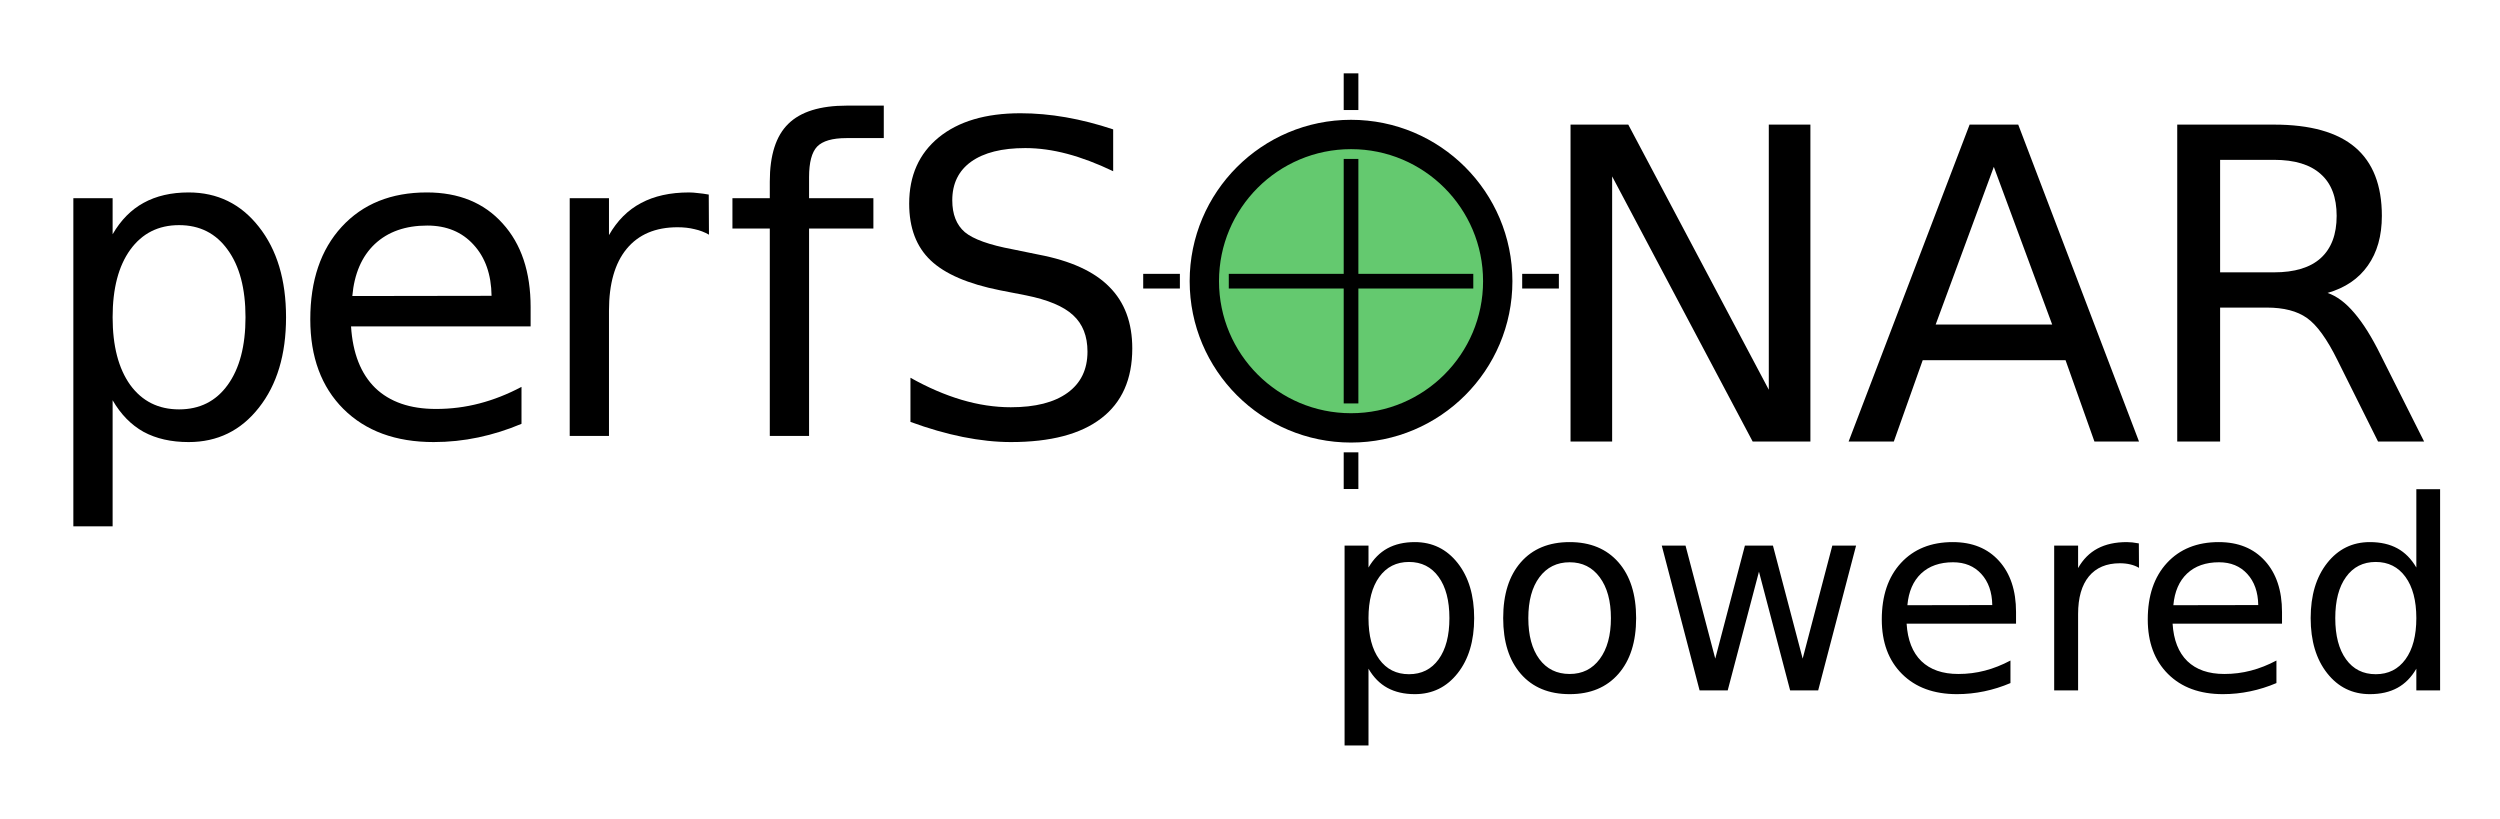
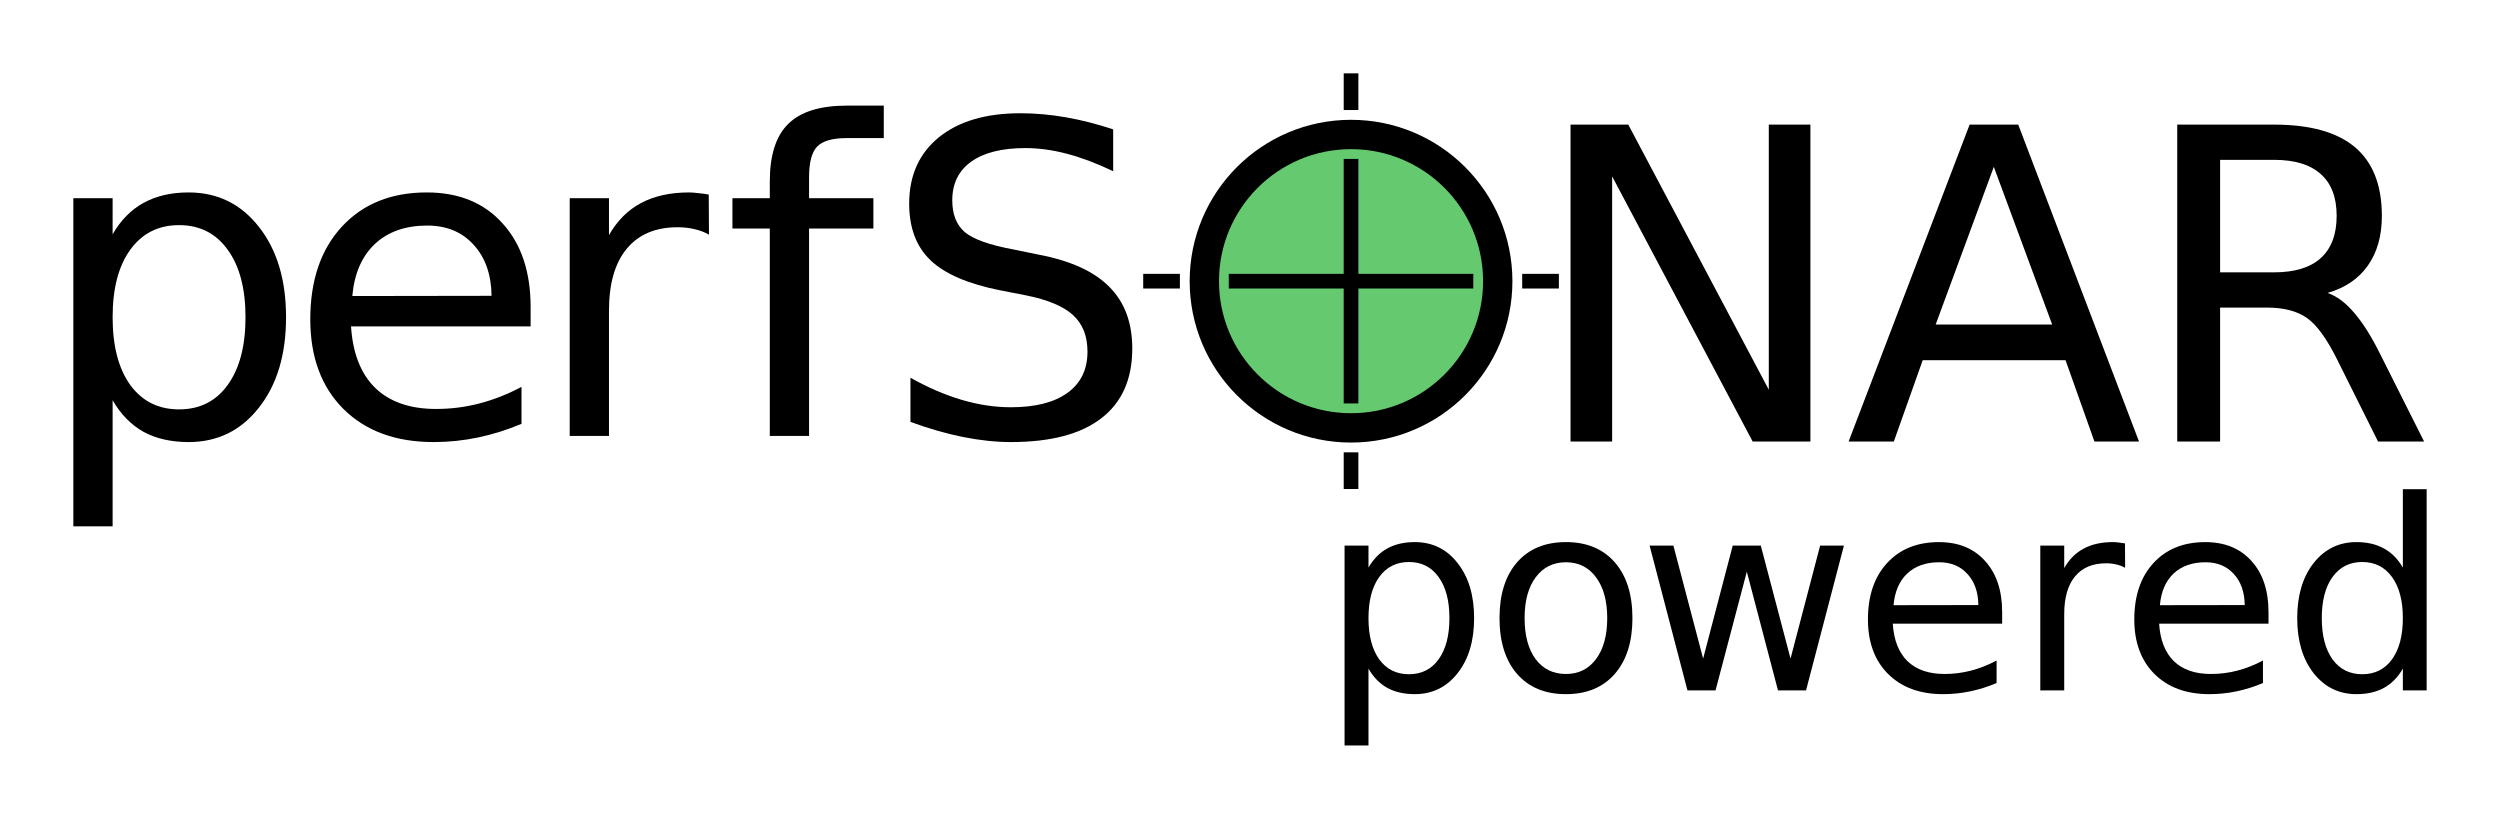
<svg xmlns="http://www.w3.org/2000/svg" width="511.235mm" height="167.446mm" viewBox="0 0 511.235 167.446" version="1.1" id="svg8">
  <defs id="defs2" />
  <g id="layer4" style="display:inline">
    <circle transform="translate(193.7791,-139.5)" style="display:inline;opacity:1;fill:#31b63f;fill-opacity:0.75;fill-rule:nonzero;stroke:none;stroke-width:6;stroke-linecap:square;stroke-linejoin:miter;stroke-miterlimit:4;stroke-dasharray:none;stroke-dashoffset:0;stroke-opacity:1" id="path3715-3" cy="197.014" cx="82.479" r="30" />
  </g>
  <g id="layer1" transform="translate(193.7791,-139.5)" style="display:inline">
    <circle style="opacity:1;fill:none;fill-opacity:1;fill-rule:nonzero;stroke:#000000;stroke-width:6;stroke-linecap:square;stroke-linejoin:miter;stroke-miterlimit:4;stroke-dasharray:none;stroke-dashoffset:0;stroke-opacity:1" id="path3715" cy="197" cx="82.5" r="30" />
    <path style="fill:none;fill-rule:evenodd;stroke:#000000;stroke-width:3;stroke-linecap:butt;stroke-linejoin:miter;stroke-miterlimit:4;stroke-dasharray:none;stroke-opacity:1" d="m 107.5,197 h -50" id="path4522" />
    <path style="fill:none;fill-rule:evenodd;stroke:#000000;stroke-width:3;stroke-linecap:butt;stroke-linejoin:miter;stroke-miterlimit:4;stroke-dasharray:none;stroke-opacity:1" d="M 82.5,222 V 172" id="path4522-6" />
    <path style="fill:none;fill-rule:evenodd;stroke:#000000;stroke-width:3;stroke-linecap:butt;stroke-linejoin:miter;stroke-miterlimit:4;stroke-dasharray:none;stroke-opacity:1" d="M 82.5,239.5 V 232" id="path4522-6-7" />
    <path style="fill:none;fill-rule:evenodd;stroke:#000000;stroke-width:3;stroke-linecap:butt;stroke-linejoin:miter;stroke-miterlimit:4;stroke-dasharray:none;stroke-opacity:1" d="m 82.5,162 v -7.5" id="path4522-6-7-3" />
    <path style="fill:none;fill-rule:evenodd;stroke:#000000;stroke-width:3;stroke-linecap:butt;stroke-linejoin:miter;stroke-miterlimit:4;stroke-dasharray:none;stroke-opacity:1" d="m 40,197 h 7.5" id="path4522-6-7-3-5" />
    <path style="fill:none;fill-rule:evenodd;stroke:#000000;stroke-width:3;stroke-linecap:butt;stroke-linejoin:miter;stroke-miterlimit:4;stroke-dasharray:none;stroke-opacity:1" d="M 117.5,197 H 125" id="path4522-6-7-3-5-6" />
    <text xml:space="preserve" style="font-style:normal;font-variant:normal;font-weight:normal;font-stretch:normal;font-size:70.556px;line-height:125%;font-family:sans-serif;-inkscape-font-specification:'sans-serif, Normal';font-variant-ligatures:normal;font-variant-caps:normal;font-variant-numeric:normal;font-feature-settings:normal;text-align:start;letter-spacing:0px;word-spacing:0px;writing-mode:lr-tb;text-anchor:start;fill:#000000;fill-opacity:1;stroke:none;stroke-width:0.265px;stroke-linecap:butt;stroke-linejoin:miter;stroke-opacity:1" x="310" y="219.5" id="text4725">
      <tspan id="tspan4723" x="310" y="281.925" style="stroke-width:0.265px" />
    </text>
  </g>
  <g id="layer3" style="display:inline">
-     <g transform="translate(193.7791,-139.5)" aria-label="NAR" style="font-style:normal;font-variant:normal;font-weight:normal;font-stretch:normal;font-size:88.9px;line-height:125%;font-family:sans-serif;-inkscape-font-specification:'sans-serif, Normal';font-variant-ligatures:normal;font-variant-caps:normal;font-variant-numeric:normal;font-feature-settings:normal;text-align:start;letter-spacing:0px;word-spacing:0px;writing-mode:lr-tb;text-anchor:start;display:inline;fill:#000000;fill-opacity:1;stroke:none;stroke-width:0.265px;stroke-linecap:butt;stroke-linejoin:miter;stroke-opacity:1" id="text4651">
-       <path d="m 127.386,164.981 h 11.807 l 28.736,54.217 v -54.217 h 8.508 v 64.808 h -11.807 l -28.736,-54.217 v 54.217 h -8.508 z" style="font-style:normal;font-variant:normal;font-weight:normal;font-stretch:normal;font-size:88.9px;font-family:'DejaVu Sans';-inkscape-font-specification:'DejaVu Sans, Normal';font-variant-ligatures:normal;font-variant-caps:normal;font-variant-numeric:normal;font-feature-settings:normal;text-align:start;writing-mode:lr-tb;text-anchor:start;stroke-width:0.265px" id="path835" />
-       <path d="m 213.945,173.619 -11.894,32.252 h 23.831 z m -4.949,-8.638 h 9.94 l 24.699,64.808 h -9.116 l -5.904,-16.625 h -29.214 l -5.904,16.625 h -9.246 z" style="font-style:normal;font-variant:normal;font-weight:normal;font-stretch:normal;font-size:88.9px;font-family:'DejaVu Sans';-inkscape-font-specification:'DejaVu Sans, Normal';font-variant-ligatures:normal;font-variant-caps:normal;font-variant-numeric:normal;font-feature-settings:normal;text-align:start;writing-mode:lr-tb;text-anchor:start;stroke-width:0.265px" id="path837" />
-       <path d="m 282.185,199.403 q 2.822,0.955 5.469,4.08 2.691,3.125 5.383,8.595 l 8.899,17.711 h -9.42 l -8.291,-16.625 q -3.212,-6.511 -6.251,-8.638 -2.995,-2.127 -8.204,-2.127 h -9.55 v 27.391 h -8.768 v -64.808 h 19.794 q 11.113,0 16.582,4.645 5.469,4.645 5.469,14.021 0,6.121 -2.865,10.158 -2.822,4.037 -8.248,5.6 z m -21.965,-27.217 v 23.006 h 11.026 q 6.338,0 9.55,-2.908 3.256,-2.952 3.256,-8.638 0,-5.686 -3.256,-8.551 -3.212,-2.908 -9.55,-2.908 z" style="font-style:normal;font-variant:normal;font-weight:normal;font-stretch:normal;font-size:88.9px;font-family:'DejaVu Sans';-inkscape-font-specification:'DejaVu Sans, Normal';font-variant-ligatures:normal;font-variant-caps:normal;font-variant-numeric:normal;font-feature-settings:normal;text-align:start;writing-mode:lr-tb;text-anchor:start;stroke-width:0.265px" id="path839" />
+     <g aria-label="NAR" transform="translate(193.7791,-139.5)" style="font-style:normal;font-variant:normal;font-weight:normal;font-stretch:normal;font-size:88.9px;line-height:125%;font-family:sans-serif;-inkscape-font-specification:'sans-serif, Normal';font-variant-ligatures:normal;font-variant-caps:normal;font-variant-numeric:normal;font-feature-settings:normal;text-align:start;letter-spacing:0px;word-spacing:0px;writing-mode:lr-tb;text-anchor:start;display:inline;fill:#000000;fill-opacity:1;stroke:none;stroke-width:0.265px;stroke-linecap:butt;stroke-linejoin:miter;stroke-opacity:1" id="text4651">
+       <path d="m 127.386,164.981 h 11.807 l 28.736,54.217 v -54.217 h 8.508 v 64.808 h -11.807 l -28.736,-54.217 v 54.217 h -8.508 z" style="font-style:normal;font-variant:normal;font-weight:normal;font-stretch:normal;font-size:88.9px;font-family:'DejaVu Sans';-inkscape-font-specification:'DejaVu Sans, Normal';font-variant-ligatures:normal;font-variant-caps:normal;font-variant-numeric:normal;font-feature-settings:normal;text-align:start;writing-mode:lr-tb;text-anchor:start;stroke-width:0.265px" id="path851" />
+       <path d="m 213.945,173.619 -11.894,32.252 h 23.831 z m -4.949,-8.638 h 9.94 l 24.699,64.808 h -9.116 l -5.904,-16.625 h -29.214 l -5.904,16.625 h -9.246 z" style="font-style:normal;font-variant:normal;font-weight:normal;font-stretch:normal;font-size:88.9px;font-family:'DejaVu Sans';-inkscape-font-specification:'DejaVu Sans, Normal';font-variant-ligatures:normal;font-variant-caps:normal;font-variant-numeric:normal;font-feature-settings:normal;text-align:start;writing-mode:lr-tb;text-anchor:start;stroke-width:0.265px" id="path853" />
+       <path d="m 282.185,199.403 q 2.822,0.955 5.469,4.08 2.691,3.125 5.383,8.595 l 8.899,17.711 h -9.42 l -8.291,-16.625 q -3.212,-6.511 -6.251,-8.638 -2.995,-2.127 -8.204,-2.127 h -9.55 v 27.391 h -8.768 v -64.808 h 19.794 q 11.113,0 16.582,4.645 5.469,4.645 5.469,14.021 0,6.121 -2.865,10.158 -2.822,4.037 -8.248,5.6 z m -21.965,-27.217 v 23.006 h 11.026 q 6.338,0 9.55,-2.908 3.256,-2.952 3.256,-8.638 0,-5.686 -3.256,-8.551 -3.212,-2.908 -9.55,-2.908 z" style="font-style:normal;font-variant:normal;font-weight:normal;font-stretch:normal;font-size:88.9px;font-family:'DejaVu Sans';-inkscape-font-specification:'DejaVu Sans, Normal';font-variant-ligatures:normal;font-variant-caps:normal;font-variant-numeric:normal;font-feature-settings:normal;text-align:start;writing-mode:lr-tb;text-anchor:start;stroke-width:0.265px" id="path855" />
    </g>
-     <g transform="translate(193.7791,-139.5)" aria-label="perfS" style="font-style:normal;font-variant:normal;font-weight:normal;font-stretch:normal;font-size:88.9px;line-height:125%;font-family:'DejaVu Sans';-inkscape-font-specification:'DejaVu Sans, Normal';font-variant-ligatures:normal;font-variant-caps:normal;font-variant-numeric:normal;font-feature-settings:normal;text-align:end;letter-spacing:0px;word-spacing:0px;writing-mode:lr-tb;text-anchor:end;display:inline;fill:#000000;fill-opacity:1;stroke:none;stroke-width:0.265px;stroke-linecap:butt;stroke-linejoin:miter;stroke-opacity:1" id="text4651-0">
-       <path d="m -170.749,221.35 v 25.784 h -8.031 v -67.109 h 8.031 v 7.379 q 2.518,-4.341 6.338,-6.424 3.863,-2.127 9.203,-2.127 8.855,0 14.368,7.032 5.556,7.032 5.556,18.492 0,11.46 -5.556,18.492 -5.513,7.032 -14.368,7.032 -5.339,0 -9.203,-2.084 -3.82,-2.127 -6.338,-6.468 z m 27.174,-16.973 q 0,-8.812 -3.646,-13.804 -3.603,-5.035 -9.94,-5.035 -6.338,0 -9.984,5.035 -3.603,4.992 -3.603,13.804 0,8.812 3.603,13.847 3.646,4.992 9.984,4.992 6.338,0 9.94,-4.992 3.646,-5.035 3.646,-13.847 z" id="path842" />
-       <path d="m -85.27,202.337 v 3.907 H -121.994 q 0.521,8.248 4.949,12.588 4.471,4.297 12.415,4.297 4.601,0 8.899,-1.129 4.341,-1.129 8.595,-3.386 v 7.553 q -4.297,1.823 -8.812,2.778 -4.514,0.955 -9.159,0.955 -11.633,0 -18.448,-6.772 -6.772,-6.772 -6.772,-18.318 0,-11.937 6.424,-18.926 6.468,-7.032 17.407,-7.032 9.81,0 15.497,6.338 5.73,6.294 5.73,17.146 z m -7.987,-2.344 q -0.087,-6.555 -3.69,-10.461 -3.559,-3.907 -9.463,-3.907 -6.685,0 -10.722,3.777 -3.994,3.777 -4.601,10.635 z" id="path844" />
-       <path d="m -48.8,187.492 q -1.346,-0.781 -2.952,-1.129 -1.563,-0.391 -3.473,-0.391 -6.772,0 -10.418,4.428 -3.603,4.384 -3.603,12.632 v 25.611 h -8.031 v -48.617 h 8.031 v 7.553 q 2.518,-4.428 6.555,-6.555 4.037,-2.17 9.81,-2.17 0.825,0 1.823,0.13 0.998,0.087 2.214,0.304 z" id="path846" />
-       <path d="m -13.05,161.099 v 6.641 h -7.64 q -4.297,0 -5.99,1.736 -1.65,1.736 -1.65,6.251 v 4.297 h 13.153 v 6.207 h -13.153 v 42.41 h -8.031 v -42.41 h -7.64 v -6.207 h 7.64 v -3.386 q 0,-8.117 3.777,-11.807 3.777,-3.733 11.981,-3.733 z" id="path848" />
-       <path d="m 33.858,165.961 v 8.551 q -4.992,-2.387 -9.42,-3.559 -4.428,-1.172 -8.551,-1.172 -7.162,0 -11.069,2.778 -3.863,2.778 -3.863,7.9 0,4.297 2.561,6.511 2.604,2.17 9.81,3.516 l 5.296,1.085 q 9.81,1.867 14.455,6.598 4.688,4.688 4.688,12.588 0,9.42 -6.338,14.281 -6.294,4.862 -18.492,4.862 -4.601,0 -9.81,-1.042 -5.166,-1.042 -10.722,-3.082 v -9.029 q 5.339,2.995 10.461,4.514 5.122,1.519 10.071,1.519 7.51,0 11.59,-2.952 4.08,-2.952 4.08,-8.421 0,-4.775 -2.952,-7.466 -2.908,-2.691 -9.593,-4.037 l -5.339,-1.042 q -9.81,-1.953 -14.194,-6.121 -4.384,-4.167 -4.384,-11.59 0,-8.595 6.034,-13.543 6.077,-4.949 16.712,-4.949 4.558,0 9.289,0.825 4.731,0.825 9.68,2.474 z" id="path850" />
+     <g aria-label="perfS" transform="translate(193.7791,-139.5)" style="font-style:normal;font-variant:normal;font-weight:normal;font-stretch:normal;font-size:88.9px;line-height:125%;font-family:'DejaVu Sans';-inkscape-font-specification:'DejaVu Sans, Normal';font-variant-ligatures:normal;font-variant-caps:normal;font-variant-numeric:normal;font-feature-settings:normal;text-align:end;letter-spacing:0px;word-spacing:0px;writing-mode:lr-tb;text-anchor:end;display:inline;fill:#000000;fill-opacity:1;stroke:none;stroke-width:0.265px;stroke-linecap:butt;stroke-linejoin:miter;stroke-opacity:1" id="text4651-0">
+       <path d="m -170.749,221.35 v 25.784 h -8.031 v -67.109 h 8.031 v 7.379 q 2.518,-4.341 6.338,-6.424 3.863,-2.127 9.203,-2.127 8.855,0 14.368,7.032 5.556,7.032 5.556,18.492 0,11.46 -5.556,18.492 -5.513,7.032 -14.368,7.032 -5.339,0 -9.203,-2.084 -3.82,-2.127 -6.338,-6.468 z m 27.174,-16.973 q 0,-8.812 -3.646,-13.804 -3.603,-5.035 -9.94,-5.035 -6.338,0 -9.984,5.035 -3.603,4.992 -3.603,13.804 0,8.812 3.603,13.847 3.646,4.992 9.984,4.992 6.338,0 9.94,-4.992 3.646,-5.035 3.646,-13.847 z" id="path840" />
+       <path d="m -85.27,202.337 v 3.907 H -121.994 q 0.521,8.248 4.949,12.588 4.471,4.297 12.415,4.297 4.601,0 8.899,-1.129 4.341,-1.129 8.595,-3.386 v 7.553 q -4.297,1.823 -8.812,2.778 -4.514,0.955 -9.159,0.955 -11.633,0 -18.448,-6.772 -6.772,-6.772 -6.772,-18.318 0,-11.937 6.424,-18.926 6.468,-7.032 17.407,-7.032 9.81,0 15.497,6.338 5.73,6.294 5.73,17.146 z m -7.987,-2.344 q -0.087,-6.555 -3.69,-10.461 -3.559,-3.907 -9.463,-3.907 -6.685,0 -10.722,3.777 -3.994,3.777 -4.601,10.635 z" id="path842" />
+       <path d="m -48.8,187.492 q -1.346,-0.781 -2.952,-1.129 -1.563,-0.391 -3.473,-0.391 -6.772,0 -10.418,4.428 -3.603,4.384 -3.603,12.632 v 25.611 h -8.031 v -48.617 h 8.031 v 7.553 q 2.518,-4.428 6.555,-6.555 4.037,-2.17 9.81,-2.17 0.825,0 1.823,0.13 0.998,0.087 2.214,0.304 z" id="path844" />
+       <path d="m -13.05,161.099 v 6.641 h -7.64 q -4.297,0 -5.99,1.736 -1.65,1.736 -1.65,6.251 v 4.297 h 13.153 v 6.207 h -13.153 v 42.41 h -8.031 v -42.41 h -7.64 v -6.207 h 7.64 v -3.386 q 0,-8.117 3.777,-11.807 3.777,-3.733 11.981,-3.733 z" id="path846" />
+       <path d="m 33.858,165.961 v 8.551 q -4.992,-2.387 -9.42,-3.559 -4.428,-1.172 -8.551,-1.172 -7.162,0 -11.069,2.778 -3.863,2.778 -3.863,7.9 0,4.297 2.561,6.511 2.604,2.17 9.81,3.516 l 5.296,1.085 q 9.81,1.867 14.455,6.598 4.688,4.688 4.688,12.588 0,9.42 -6.338,14.281 -6.294,4.862 -18.492,4.862 -4.601,0 -9.81,-1.042 -5.166,-1.042 -10.722,-3.082 v -9.029 q 5.339,2.995 10.461,4.514 5.122,1.519 10.071,1.519 7.51,0 11.59,-2.952 4.08,-2.952 4.08,-8.421 0,-4.775 -2.952,-7.466 -2.908,-2.691 -9.593,-4.037 l -5.339,-1.042 q -9.81,-1.953 -14.194,-6.121 -4.384,-4.167 -4.384,-11.59 0,-8.595 6.034,-13.543 6.077,-4.949 16.712,-4.949 4.558,0 9.289,0.825 4.731,0.825 9.68,2.474 z" id="path848" />
    </g>
  </g>
-   <g id="layer2" style="display:inline" transform="translate(8.93108,14.99999)">
-     <text xml:space="preserve" style="font-style:normal;font-variant:normal;font-weight:normal;font-stretch:normal;font-size:70.556px;line-height:125%;font-family:sans-serif;-inkscape-font-specification:'sans-serif, Normal';font-variant-ligatures:normal;font-variant-caps:normal;font-variant-numeric:normal;font-feature-settings:normal;text-align:start;letter-spacing:0px;word-spacing:0px;writing-mode:lr-tb;text-anchor:start;fill:#000000;fill-opacity:1;stroke:none;stroke-width:0.265px;stroke-linecap:butt;stroke-linejoin:miter;stroke-opacity:1" x="261.106" y="126.182" id="text4651-0-4">
-       <tspan style="font-style:normal;font-variant:normal;font-weight:normal;font-stretch:normal;font-size:54.151px;font-family:'DejaVu Sans';-inkscape-font-specification:'DejaVu Sans, Normal';font-variant-ligatures:normal;font-variant-caps:normal;font-variant-numeric:normal;font-feature-settings:normal;text-align:start;writing-mode:lr-tb;text-anchor:start;stroke-width:0.265px" y="126.182" x="261.106" id="tspan4684-1" dx="0 -0.756 -1.701 -0.378">powered</tspan>
-     </text>
+   <g id="layer2" style="display:inline" transform="translate(8.931085,14.99999)">
+     <g aria-label="powered" style="font-style:normal;font-variant:normal;font-weight:normal;font-stretch:normal;font-size:70.556px;line-height:125%;font-family:sans-serif;-inkscape-font-specification:'sans-serif, Normal';font-variant-ligatures:normal;font-variant-caps:normal;font-variant-numeric:normal;font-feature-settings:normal;text-align:start;letter-spacing:0px;word-spacing:0px;writing-mode:lr-tb;text-anchor:start;fill:#000000;fill-opacity:1;stroke:none;stroke-width:0.265px;stroke-linecap:butt;stroke-linejoin:miter;stroke-opacity:1" id="text4651-0-4">
+       <path d="m 270.916,121.74 v 15.706 h -4.892 V 96.568 h 4.892 v 4.495 q 1.534,-2.644 3.86,-3.913 2.353,-1.296 5.606,-1.296 5.394,0 8.752,4.283 3.384,4.283 3.384,11.264 0,6.98 -3.384,11.264 -3.358,4.283 -8.752,4.283 -3.252,0 -5.606,-1.269 -2.327,-1.296 -3.86,-3.94 z m 16.552,-10.338 q 0,-5.368 -2.221,-8.408 -2.195,-3.067 -6.055,-3.067 -3.86,0 -6.081,3.067 -2.195,3.041 -2.195,8.408 0,5.368 2.195,8.435 2.221,3.041 6.081,3.041 3.86,0 6.055,-3.041 2.221,-3.067 2.221,-8.435 z" style="font-style:normal;font-variant:normal;font-weight:normal;font-stretch:normal;font-size:54.151px;font-family:'DejaVu Sans';-inkscape-font-specification:'DejaVu Sans, Normal';font-variant-ligatures:normal;font-variant-caps:normal;font-variant-numeric:normal;font-feature-settings:normal;text-align:start;writing-mode:lr-tb;text-anchor:start;stroke-width:0.265px" id="path858" />
+       <path d="m 311.302,99.979 q -3.913,0 -6.187,3.067 -2.274,3.041 -2.274,8.355 0,5.315 2.247,8.382 2.274,3.041 6.214,3.041 3.887,0 6.161,-3.067 2.274,-3.067 2.274,-8.355 0,-5.262 -2.274,-8.329 -2.274,-3.094 -6.161,-3.094 z m 0,-4.125 q 6.346,0 9.968,4.125 3.622,4.125 3.622,11.423 0,7.271 -3.622,11.423 -3.622,4.125 -9.968,4.125 -6.372,0 -9.995,-4.125 -3.596,-4.151 -3.596,-11.423 0,-7.298 3.596,-11.423 3.622,-4.125 9.995,-4.125 z" style="font-style:normal;font-variant:normal;font-weight:normal;font-stretch:normal;font-size:54.151px;font-family:'DejaVu Sans';-inkscape-font-specification:'DejaVu Sans, Normal';font-variant-ligatures:normal;font-variant-caps:normal;font-variant-numeric:normal;font-feature-settings:normal;text-align:start;writing-mode:lr-tb;text-anchor:start;stroke-width:0.265px" id="path860" />
+       <path d="m 328.401,96.568 h 4.865 l 6.081,23.11 6.055,-23.11 h 5.738 l 6.081,23.11 6.055,-23.11 h 4.865 l -7.747,29.614 h -5.738 l -6.372,-24.273 -6.399,24.273 h -5.738 z" style="font-style:normal;font-variant:normal;font-weight:normal;font-stretch:normal;font-size:54.151px;font-family:'DejaVu Sans';-inkscape-font-specification:'DejaVu Sans, Normal';font-variant-ligatures:normal;font-variant-caps:normal;font-variant-numeric:normal;font-feature-settings:normal;text-align:start;writing-mode:lr-tb;text-anchor:start;stroke-width:0.265px" id="path862" />
+       <path d="m 400.498,110.159 v 2.38 h -22.369 q 0.317,5.024 3.014,7.668 2.723,2.618 7.562,2.618 2.803,0 5.42,-0.687 2.644,-0.687 5.235,-2.062 v 4.601 q -2.618,1.111 -5.368,1.692 -2.75,0.582 -5.579,0.582 -7.086,0 -11.237,-4.125 -4.125,-4.125 -4.125,-11.158 0,-7.271 3.913,-11.528 3.94,-4.283 10.603,-4.283 5.976,0 9.439,3.86 3.49,3.834 3.49,10.444 z m -4.865,-1.428 q -0.053,-3.993 -2.248,-6.372 -2.168,-2.38 -5.764,-2.38 -4.072,0 -6.531,2.3 -2.433,2.3 -2.803,6.478 z" style="font-style:normal;font-variant:normal;font-weight:normal;font-stretch:normal;font-size:54.151px;font-family:'DejaVu Sans';-inkscape-font-specification:'DejaVu Sans, Normal';font-variant-ligatures:normal;font-variant-caps:normal;font-variant-numeric:normal;font-feature-settings:normal;text-align:start;writing-mode:lr-tb;text-anchor:start;stroke-width:0.265px" id="path864" />
+       <path d="m 425.644,101.116 q -0.82,-0.476 -1.798,-0.687 -0.952,-0.238 -2.115,-0.238 -4.125,0 -6.346,2.697 -2.195,2.671 -2.195,7.694 v 15.6 h -4.892 V 96.568 h 4.892 v 4.601 q 1.534,-2.697 3.993,-3.993 2.459,-1.322 5.976,-1.322 0.502,0 1.111,0.079 0.608,0.053 1.348,0.185 z" style="font-style:normal;font-variant:normal;font-weight:normal;font-stretch:normal;font-size:54.151px;font-family:'DejaVu Sans';-inkscape-font-specification:'DejaVu Sans, Normal';font-variant-ligatures:normal;font-variant-caps:normal;font-variant-numeric:normal;font-feature-settings:normal;text-align:start;writing-mode:lr-tb;text-anchor:start;stroke-width:0.265px" id="path866" />
+       <path d="m 454.967,110.159 v 2.38 h -22.369 q 0.317,5.024 3.014,7.668 2.723,2.618 7.562,2.618 2.803,0 5.42,-0.687 2.644,-0.687 5.235,-2.062 v 4.601 q -2.618,1.111 -5.368,1.692 -2.75,0.582 -5.579,0.582 -7.086,0 -11.237,-4.125 -4.125,-4.125 -4.125,-11.158 0,-7.271 3.913,-11.528 3.94,-4.283 10.603,-4.283 5.976,0 9.439,3.86 3.49,3.834 3.49,10.444 z m -4.865,-1.428 q -0.053,-3.993 -2.248,-6.372 -2.168,-2.38 -5.764,-2.38 -4.072,0 -6.531,2.3 -2.433,2.3 -2.803,6.478 z" style="font-style:normal;font-variant:normal;font-weight:normal;font-stretch:normal;font-size:54.151px;font-family:'DejaVu Sans';-inkscape-font-specification:'DejaVu Sans, Normal';font-variant-ligatures:normal;font-variant-caps:normal;font-variant-numeric:normal;font-feature-settings:normal;text-align:start;writing-mode:lr-tb;text-anchor:start;stroke-width:0.265px" id="path868" />
+       <path d="M 482.439,101.063 V 85.04 h 4.865 v 41.142 h -4.865 v -4.442 q -1.534,2.644 -3.887,3.94 -2.327,1.269 -5.606,1.269 -5.368,0 -8.752,-4.283 -3.358,-4.283 -3.358,-11.264 0,-6.98 3.358,-11.264 3.384,-4.283 8.752,-4.283 3.279,0 5.606,1.296 2.353,1.269 3.887,3.913 z m -16.579,10.338 q 0,5.368 2.195,8.435 2.221,3.041 6.081,3.041 3.86,0 6.081,-3.041 2.221,-3.067 2.221,-8.435 0,-5.368 -2.221,-8.408 -2.221,-3.067 -6.081,-3.067 -3.86,0 -6.081,3.067 -2.195,3.041 -2.195,8.408 z" style="font-style:normal;font-variant:normal;font-weight:normal;font-stretch:normal;font-size:54.151px;font-family:'DejaVu Sans';-inkscape-font-specification:'DejaVu Sans, Normal';font-variant-ligatures:normal;font-variant-caps:normal;font-variant-numeric:normal;font-feature-settings:normal;text-align:start;writing-mode:lr-tb;text-anchor:start;stroke-width:0.265px" id="path870" />
+     </g>
    <text xml:space="preserve" style="font-style:normal;font-variant:normal;font-weight:normal;font-stretch:normal;font-size:70.556px;line-height:125%;font-family:sans-serif;-inkscape-font-specification:'sans-serif, Normal';font-variant-ligatures:normal;font-variant-caps:normal;font-variant-numeric:normal;font-feature-settings:normal;text-align:start;letter-spacing:0px;word-spacing:0px;writing-mode:lr-tb;text-anchor:start;fill:#000000;fill-opacity:1;stroke:none;stroke-width:0.265px;stroke-linecap:butt;stroke-linejoin:miter;stroke-opacity:1" x="363.988" y="-165.556" id="text6229">
      <tspan id="tspan6227" x="363.988" y="-103.131" style="stroke-width:0.265px" />
    </text>
  </g>
</svg>
